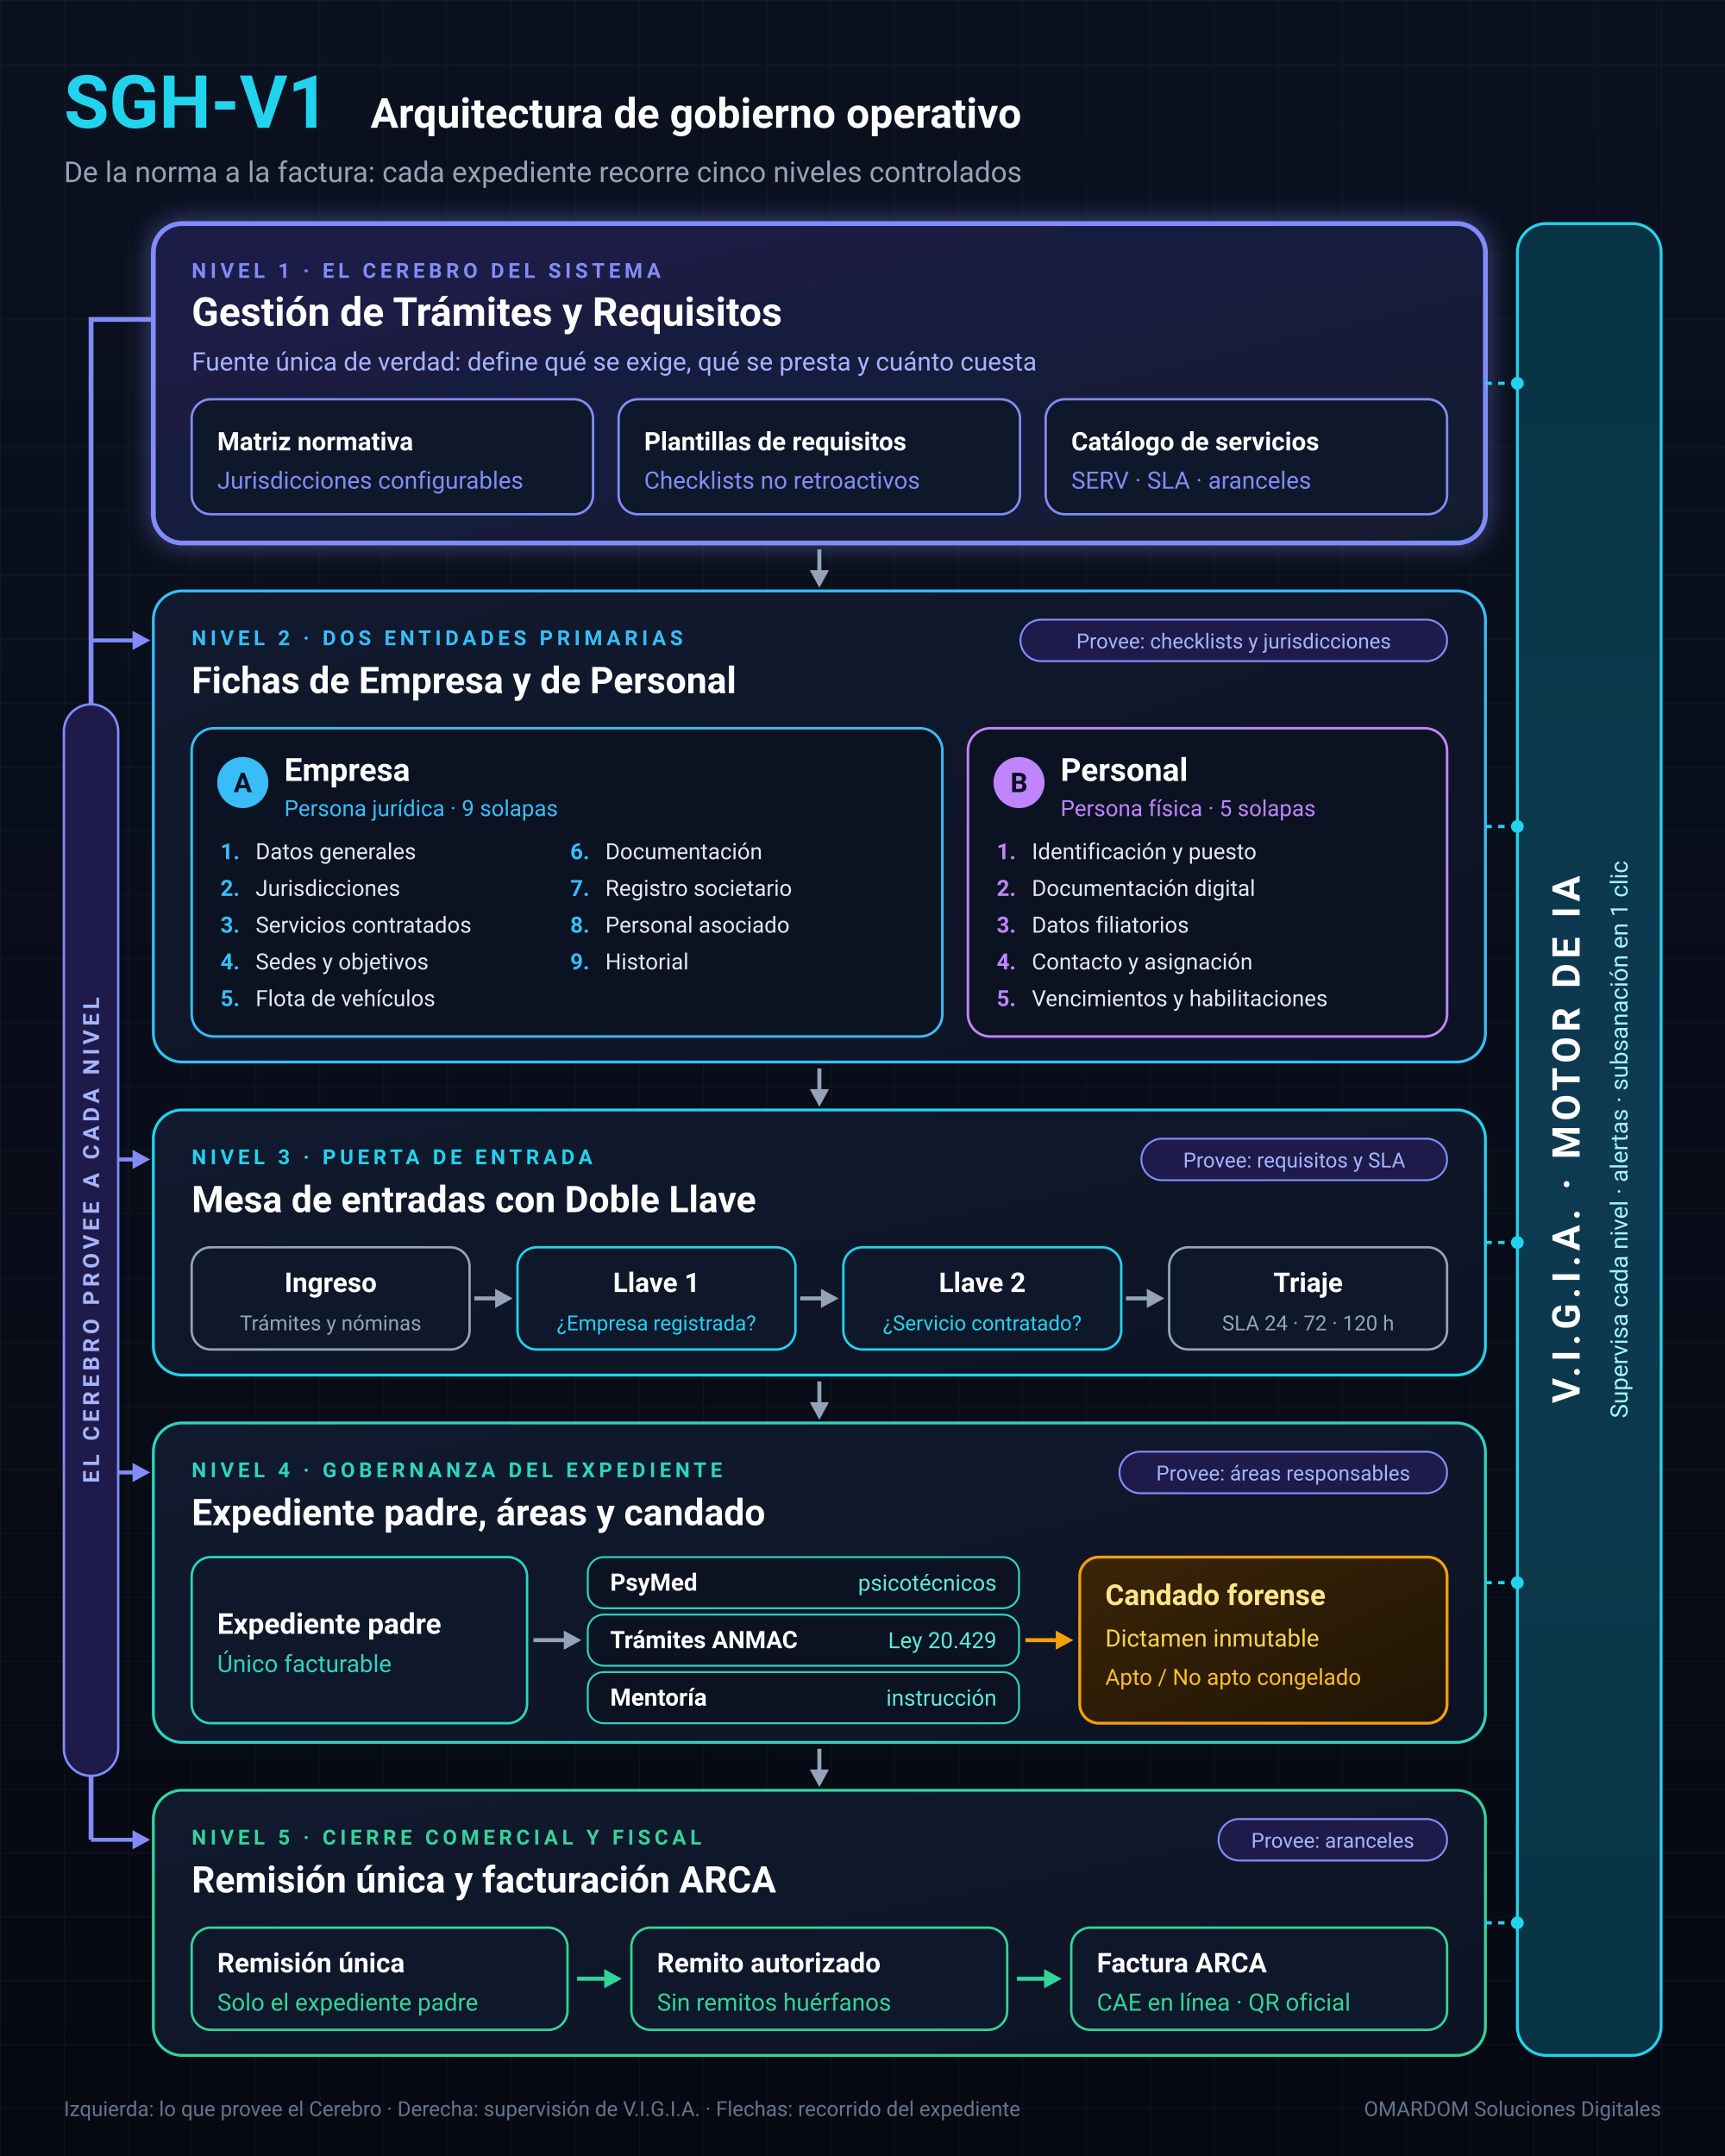
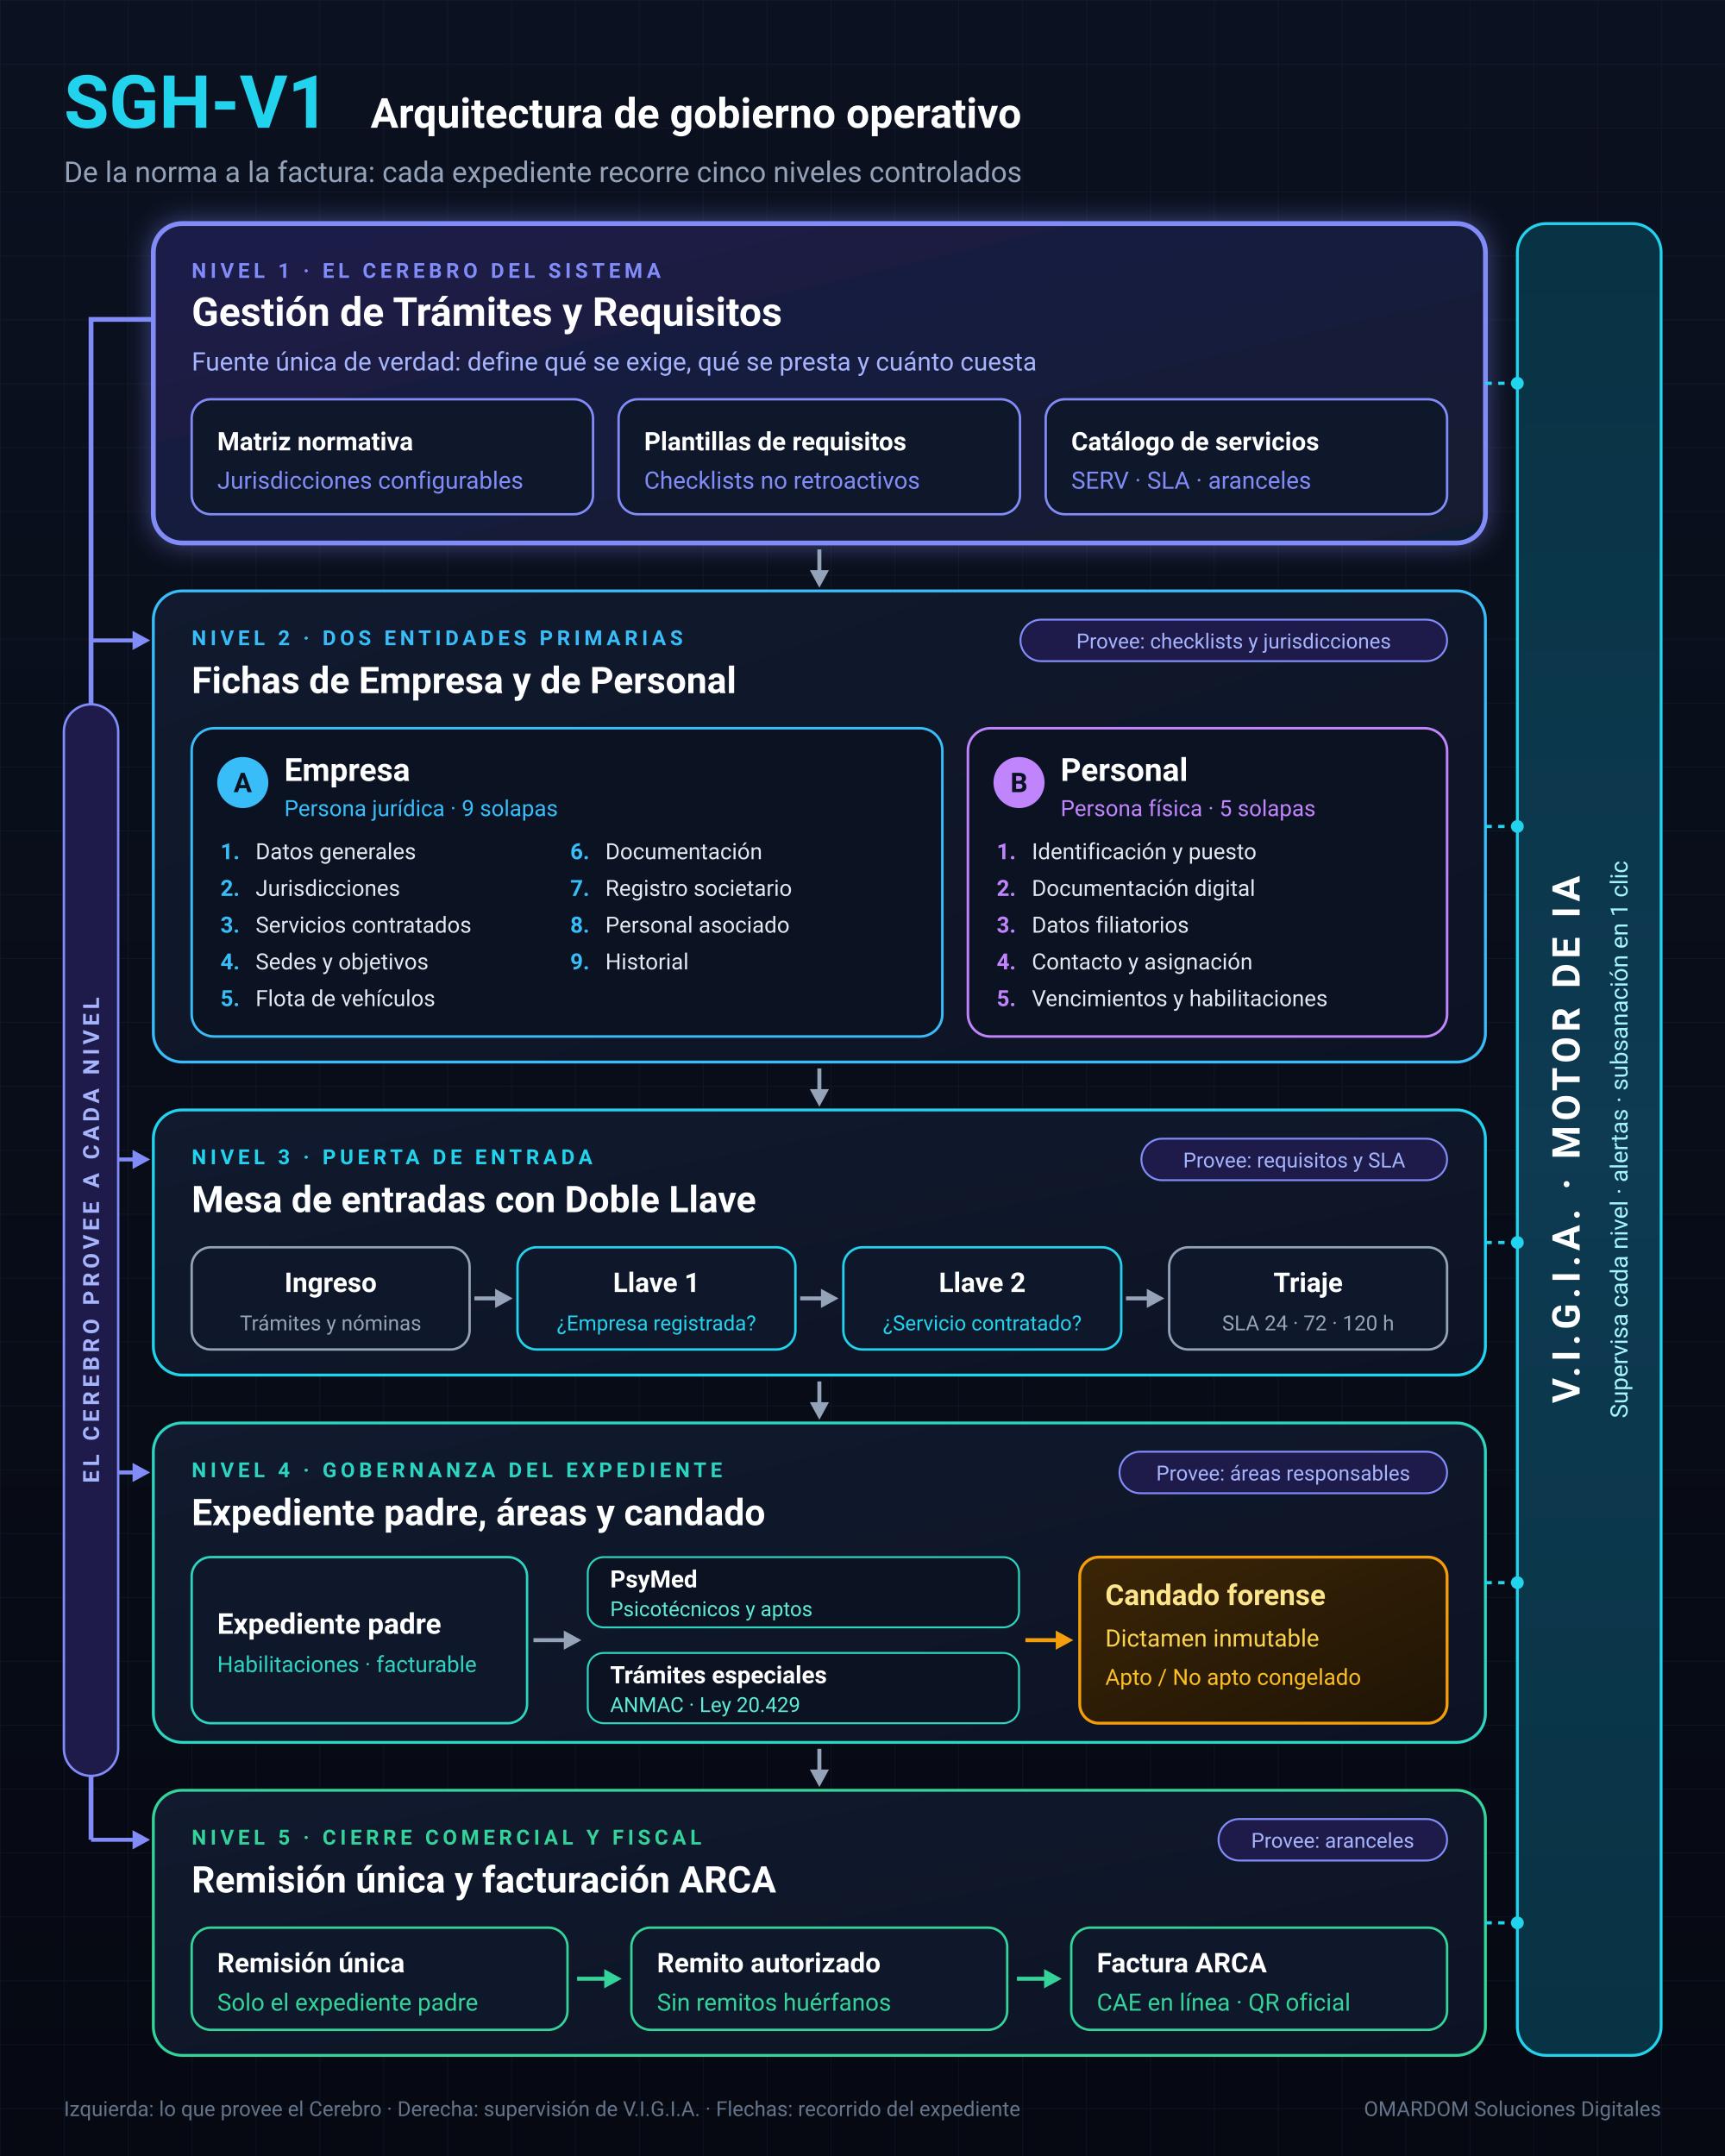
<svg xmlns="http://www.w3.org/2000/svg" viewBox="0 0 1080 1350" width="1080" height="1350" role="img" aria-labelledby="t d" font-family="'Segoe UI', Roboto, 'Helvetica Neue', Helvetica, Arial, sans-serif">
  <defs>
    <linearGradient id="bg" x1="0" y1="0" x2="0" y2="1">
      <stop offset="0" stop-color="#0b1120" />
      <stop offset="1" stop-color="#060912" />
    </linearGradient>
    <linearGradient id="tierbg" x1="0" y1="0" x2="1" y2="1">
      <stop offset="0" stop-color="#111a2e" />
      <stop offset="1" stop-color="#0c1324" />
    </linearGradient>
    <linearGradient id="hero" x1="0" y1="0" x2="1" y2="1">
      <stop offset="0" stop-color="#1e1b4b" />
      <stop offset="1" stop-color="#111a2e" />
    </linearGradient>
    <linearGradient id="amber" x1="0" y1="0" x2="1" y2="1">
      <stop offset="0" stop-color="#3b2506" />
      <stop offset="1" stop-color="#1f1405" />
    </linearGradient>
    <linearGradient id="vigia" x1="0" y1="0" x2="0" y2="1">
      <stop offset="0" stop-color="#083344" />
      <stop offset="0.5" stop-color="#0e3a52" />
      <stop offset="1" stop-color="#083344" />
    </linearGradient>
    <filter id="glow" x="-5%" y="-10%" width="110%" height="120%">
      <feDropShadow dx="0" dy="0" stdDeviation="8" flood-color="#818cf8" flood-opacity="0.45" />
    </filter>
    <pattern id="grid" width="40" height="40" patternUnits="userSpaceOnUse">
      <path d="M40 0H0V40" fill="none" stroke="#1e293b" stroke-width="0.6" opacity="0.5" />
    </pattern>
  </defs>
  <rect width="1080" height="1350" fill="url(#bg)" />
  <rect width="1080" height="1350" fill="url(#grid)" />
  <text x="40.0" y="80.0" font-size="46" fill="#22d3ee" font-weight="700" text-anchor="start">SGH-V1</text>
  <text x="232.0" y="80.0" font-size="26" fill="#ffffff" font-weight="700" text-anchor="start">Arquitectura de gobierno operativo</text>
  <text x="40.0" y="114.0" font-size="18" fill="#94a3b8" text-anchor="start">De la norma a la factura: cada expediente recorre cinco niveles controlados</text>
  <rect x="96.0" y="140.0" width="834.0" height="200.0" rx="18" fill="url(#hero)" stroke="#818cf8" stroke-width="3" filter="url(#glow)" />
  <text x="120.0" y="174.0" font-size="13" fill="#818cf8" font-weight="700" letter-spacing="2.5" text-anchor="start">NIVEL 1 · EL CEREBRO DEL SISTEMA</text>
  <text x="120.0" y="204.0" font-size="25" fill="#ffffff" font-weight="700" text-anchor="start">Gestión de Trámites y Requisitos</text>
  <text x="120.0" y="232.0" font-size="16" fill="#a5b4fc" text-anchor="start">Fuente única de verdad: define qué se exige, qué se presta y cuánto cuesta</text>
  <rect x="120.0" y="250.0" width="251.3" height="72.0" rx="12" fill="#0f172a" stroke="#818cf8" stroke-width="1.5" />
  <text x="136.0" y="282.0" font-size="16" fill="#ffffff" font-weight="700" text-anchor="start">Matriz normativa</text>
  <text x="136.0" y="306.0" font-size="15" fill="#818cf8" text-anchor="start">Jurisdicciones configurables</text>
  <rect x="387.3" y="250.0" width="251.3" height="72.0" rx="12" fill="#0f172a" stroke="#818cf8" stroke-width="1.5" />
  <text x="403.3" y="282.0" font-size="16" fill="#ffffff" font-weight="700" text-anchor="start">Plantillas de requisitos</text>
  <text x="403.3" y="306.0" font-size="15" fill="#818cf8" text-anchor="start">Checklists no retroactivos</text>
  <rect x="654.7" y="250.0" width="251.3" height="72.0" rx="12" fill="#0f172a" stroke="#818cf8" stroke-width="1.5" />
  <text x="670.7" y="282.0" font-size="16" fill="#ffffff" font-weight="700" text-anchor="start">Catálogo de servicios</text>
  <text x="670.7" y="306.0" font-size="15" fill="#818cf8" text-anchor="start">SERV · SLA · aranceles</text>
  <line x1="513.0" y1="344.0" x2="513.0" y2="360.0" stroke="#94a3b8" stroke-width="2.5" />
  <path d="M513.0 368.0 l-6 -11 h12 z" fill="#94a3b8" />
  <rect x="96.0" y="370.0" width="834.0" height="295.0" rx="18" fill="url(#tierbg)" stroke="#38bdf8" stroke-width="1.8" />
  <text x="120.0" y="404.0" font-size="13" fill="#38bdf8" font-weight="700" letter-spacing="2.5" text-anchor="start">NIVEL 2 · DOS ENTIDADES PRIMARIAS</text>
  <text x="120.0" y="434.0" font-size="23" fill="#ffffff" font-weight="700" text-anchor="start">Fichas de Empresa y de Personal</text>
  <rect x="638.9" y="388.0" width="267.1" height="26.0" rx="13" fill="#1e1b4b" stroke="#818cf8" stroke-width="1.2" />
  <text x="772.4" y="406.0" font-size="13" fill="#a5b4fc" text-anchor="middle">Provee: checklists y jurisdicciones</text>
  <rect x="120.0" y="456.0" width="470.0" height="193.0" rx="14" fill="#0b1222" stroke="#38bdf8" stroke-width="1.6" />
  <circle cx="152.0" cy="490.0" r="16" fill="#38bdf8" />
  <text x="152.0" y="496.0" font-size="17" fill="#0b1222" font-weight="700" text-anchor="middle">A</text>
  <text x="178.0" y="489.0" font-size="20" fill="#ffffff" font-weight="700" text-anchor="start">Empresa</text>
  <text x="178.0" y="511.0" font-size="14" fill="#38bdf8" text-anchor="start">Persona jurídica · 9 solapas</text>
  <text x="138.0" y="538.0" font-size="14" fill="#38bdf8" font-weight="700" text-anchor="start">1.</text>
  <text x="160.0" y="538.0" font-size="14" fill="#e2e8f0" text-anchor="start">Datos generales</text>
  <text x="138.0" y="561.0" font-size="14" fill="#38bdf8" font-weight="700" text-anchor="start">2.</text>
  <text x="160.0" y="561.0" font-size="14" fill="#e2e8f0" text-anchor="start">Jurisdicciones</text>
  <text x="138.0" y="584.0" font-size="14" fill="#38bdf8" font-weight="700" text-anchor="start">3.</text>
  <text x="160.0" y="584.0" font-size="14" fill="#e2e8f0" text-anchor="start">Servicios contratados</text>
  <text x="138.0" y="607.0" font-size="14" fill="#38bdf8" font-weight="700" text-anchor="start">4.</text>
  <text x="160.0" y="607.0" font-size="14" fill="#e2e8f0" text-anchor="start">Sedes y objetivos</text>
  <text x="138.0" y="630.0" font-size="14" fill="#38bdf8" font-weight="700" text-anchor="start">5.</text>
  <text x="160.0" y="630.0" font-size="14" fill="#e2e8f0" text-anchor="start">Flota de vehículos</text>
  <text x="357.0" y="538.0" font-size="14" fill="#38bdf8" font-weight="700" text-anchor="start">6.</text>
  <text x="379.0" y="538.0" font-size="14" fill="#e2e8f0" text-anchor="start">Documentación</text>
  <text x="357.0" y="561.0" font-size="14" fill="#38bdf8" font-weight="700" text-anchor="start">7.</text>
  <text x="379.0" y="561.0" font-size="14" fill="#e2e8f0" text-anchor="start">Registro societario</text>
  <text x="357.0" y="584.0" font-size="14" fill="#38bdf8" font-weight="700" text-anchor="start">8.</text>
  <text x="379.0" y="584.0" font-size="14" fill="#e2e8f0" text-anchor="start">Personal asociado</text>
  <text x="357.0" y="607.0" font-size="14" fill="#38bdf8" font-weight="700" text-anchor="start">9.</text>
  <text x="379.0" y="607.0" font-size="14" fill="#e2e8f0" text-anchor="start">Historial</text>
  <rect x="606.0" y="456.0" width="300.0" height="193.0" rx="14" fill="#0b1222" stroke="#c084fc" stroke-width="1.6" />
  <circle cx="638.0" cy="490.0" r="16" fill="#c084fc" />
  <text x="638.0" y="496.0" font-size="17" fill="#0b1222" font-weight="700" text-anchor="middle">B</text>
  <text x="664.0" y="489.0" font-size="20" fill="#ffffff" font-weight="700" text-anchor="start">Personal</text>
  <text x="664.0" y="511.0" font-size="14" fill="#c084fc" text-anchor="start">Persona física · 5 solapas</text>
  <text x="624.0" y="538.0" font-size="14" fill="#c084fc" font-weight="700" text-anchor="start">1.</text>
  <text x="646.0" y="538.0" font-size="14" fill="#e2e8f0" text-anchor="start">Identificación y puesto</text>
  <text x="624.0" y="561.0" font-size="14" fill="#c084fc" font-weight="700" text-anchor="start">2.</text>
  <text x="646.0" y="561.0" font-size="14" fill="#e2e8f0" text-anchor="start">Documentación digital</text>
  <text x="624.0" y="584.0" font-size="14" fill="#c084fc" font-weight="700" text-anchor="start">3.</text>
  <text x="646.0" y="584.0" font-size="14" fill="#e2e8f0" text-anchor="start">Datos filiatorios</text>
  <text x="624.0" y="607.0" font-size="14" fill="#c084fc" font-weight="700" text-anchor="start">4.</text>
  <text x="646.0" y="607.0" font-size="14" fill="#e2e8f0" text-anchor="start">Contacto y asignación</text>
  <text x="624.0" y="630.0" font-size="14" fill="#c084fc" font-weight="700" text-anchor="start">5.</text>
  <text x="646.0" y="630.0" font-size="14" fill="#e2e8f0" text-anchor="start">Vencimientos y habilitaciones</text>
  <line x1="513.0" y1="669.0" x2="513.0" y2="685.0" stroke="#94a3b8" stroke-width="2.5" />
  <path d="M513.0 693.0 l-6 -11 h12 z" fill="#94a3b8" />
  <rect x="96.0" y="695.0" width="834.0" height="166.0" rx="18" fill="url(#tierbg)" stroke="#22d3ee" stroke-width="1.8" />
  <text x="120.0" y="729.0" font-size="13" fill="#22d3ee" font-weight="700" letter-spacing="2.5" text-anchor="start">NIVEL 3 · PUERTA DE ENTRADA</text>
  <text x="120.0" y="759.0" font-size="23" fill="#ffffff" font-weight="700" text-anchor="start">Mesa de entradas con Doble Llave</text>
  <rect x="714.6" y="713.0" width="191.4" height="26.0" rx="13" fill="#1e1b4b" stroke="#818cf8" stroke-width="1.2" />
  <text x="810.3" y="731.0" font-size="13" fill="#a5b4fc" text-anchor="middle">Provee: requisitos y SLA</text>
  <rect x="120.0" y="781.0" width="174.0" height="64.0" rx="12" fill="#0f172a" stroke="#94a3b8" stroke-width="1.5" />
  <text x="207.0" y="809.0" font-size="17" fill="#ffffff" font-weight="700" text-anchor="middle">Ingreso</text>
  <text x="207.0" y="833.0" font-size="13" fill="#94a3b8" text-anchor="middle">Trámites y nóminas</text>
  <line x1="297.0" y1="813.0" x2="313.0" y2="813.0" stroke="#94a3b8" stroke-width="2.5" />
  <path d="M321.0 813.0 l-11 -6 v12 z" fill="#94a3b8" />
  <rect x="324.0" y="781.0" width="174.0" height="64.0" rx="12" fill="#0f172a" stroke="#22d3ee" stroke-width="1.5" />
  <text x="411.0" y="809.0" font-size="17" fill="#ffffff" font-weight="700" text-anchor="middle">Llave 1</text>
  <text x="411.0" y="833.0" font-size="13" fill="#22d3ee" text-anchor="middle">¿Empresa registrada?</text>
  <line x1="501.0" y1="813.0" x2="517.0" y2="813.0" stroke="#94a3b8" stroke-width="2.5" />
  <path d="M525.0 813.0 l-11 -6 v12 z" fill="#94a3b8" />
  <rect x="528.0" y="781.0" width="174.0" height="64.0" rx="12" fill="#0f172a" stroke="#22d3ee" stroke-width="1.5" />
  <text x="615.0" y="809.0" font-size="17" fill="#ffffff" font-weight="700" text-anchor="middle">Llave 2</text>
  <text x="615.0" y="833.0" font-size="13" fill="#22d3ee" text-anchor="middle">¿Servicio contratado?</text>
  <line x1="705.0" y1="813.0" x2="721.0" y2="813.0" stroke="#94a3b8" stroke-width="2.5" />
  <path d="M729.0 813.0 l-11 -6 v12 z" fill="#94a3b8" />
  <rect x="732.0" y="781.0" width="174.0" height="64.0" rx="12" fill="#0f172a" stroke="#94a3b8" stroke-width="1.5" />
  <text x="819.0" y="809.0" font-size="17" fill="#ffffff" font-weight="700" text-anchor="middle">Triaje</text>
  <text x="819.0" y="833.0" font-size="13" fill="#94a3b8" text-anchor="middle">SLA 24 · 72 · 120 h</text>
  <line x1="513.0" y1="865.0" x2="513.0" y2="881.0" stroke="#94a3b8" stroke-width="2.5" />
  <path d="M513.0 889.0 l-6 -11 h12 z" fill="#94a3b8" />
  <rect x="96.0" y="891.0" width="834.0" height="200.0" rx="18" fill="url(#tierbg)" stroke="#2dd4bf" stroke-width="1.8" />
  <text x="120.0" y="925.0" font-size="13" fill="#2dd4bf" font-weight="700" letter-spacing="2.5" text-anchor="start">NIVEL 4 · GOBERNANZA DEL EXPEDIENTE</text>
  <text x="120.0" y="955.0" font-size="23" fill="#ffffff" font-weight="700" text-anchor="start">Expediente padre, áreas y candado</text>
  <rect x="700.9" y="909.0" width="205.1" height="26.0" rx="13" fill="#1e1b4b" stroke="#818cf8" stroke-width="1.2" />
  <text x="803.4" y="927.0" font-size="13" fill="#a5b4fc" text-anchor="middle">Provee: áreas responsables</text>
  <rect x="120.0" y="975.0" width="210.0" height="104.0" rx="12" fill="#0f172a" stroke="#2dd4bf" stroke-width="1.5" />
  <text x="136.0" y="1023.0" font-size="18" fill="#ffffff" font-weight="700" text-anchor="start">Expediente padre</text>
-   <text x="136.0" y="1047.0" font-size="15" fill="#2dd4bf" text-anchor="start">Único facturable</text>
-   <rect x="368.0" y="975.0" width="270.0" height="32.0" rx="10" fill="#0b1222" stroke="#2dd4bf" stroke-width="1.2" />
-   <text x="382.0" y="996.0" font-size="15" fill="#ffffff" font-weight="700" text-anchor="start">PsyMed</text>
-   <text x="624.0" y="996.0" font-size="14" fill="#5eead4" text-anchor="end">psicotécnicos</text>
-   <rect x="368.0" y="1011.0" width="270.0" height="32.0" rx="10" fill="#0b1222" stroke="#2dd4bf" stroke-width="1.2" />
-   <text x="382.0" y="1032.0" font-size="15" fill="#ffffff" font-weight="700" text-anchor="start">Trámites ANMAC</text>
-   <text x="624.0" y="1032.0" font-size="14" fill="#5eead4" text-anchor="end">Ley 20.429</text>
-   <rect x="368.0" y="1047.0" width="270.0" height="32.0" rx="10" fill="#0b1222" stroke="#2dd4bf" stroke-width="1.2" />
-   <text x="382.0" y="1068.0" font-size="15" fill="#ffffff" font-weight="700" text-anchor="start">Mentoría</text>
-   <text x="624.0" y="1068.0" font-size="14" fill="#5eead4" text-anchor="end">instrucción</text>
+   <text x="136.0" y="1047.0" font-size="14" fill="#2dd4bf" text-anchor="start">Habilitaciones · facturable</text>
+   <rect x="368.0" y="975.0" width="270.0" height="44.0" rx="10" fill="#0b1222" stroke="#2dd4bf" stroke-width="1.2" />
+   <text x="382.0" y="994.0" font-size="15" fill="#ffffff" font-weight="700" text-anchor="start">PsyMed</text>
+   <text x="382.0" y="1012.0" font-size="13" fill="#5eead4" text-anchor="start">Psicotécnicos y aptos</text>
+   <rect x="368.0" y="1035.0" width="270.0" height="44.0" rx="10" fill="#0b1222" stroke="#2dd4bf" stroke-width="1.2" />
+   <text x="382.0" y="1054.0" font-size="15" fill="#ffffff" font-weight="700" text-anchor="start">Trámites especiales</text>
+   <text x="382.0" y="1072.0" font-size="13" fill="#5eead4" text-anchor="start">ANMAC · Ley 20.429</text>
  <line x1="334.0" y1="1027.0" x2="356.0" y2="1027.0" stroke="#94a3b8" stroke-width="2.5" />
  <path d="M364.0 1027.0 l-11 -6 v12 z" fill="#94a3b8" />
  <line x1="642.0" y1="1027.0" x2="664.0" y2="1027.0" stroke="#f59e0b" stroke-width="2.5" />
  <path d="M672.0 1027.0 l-11 -6 v12 z" fill="#f59e0b" />
  <rect x="676.0" y="975.0" width="230.0" height="104.0" rx="12" fill="url(#amber)" stroke="#f59e0b" stroke-width="1.8" />
  <text x="692.0" y="1005.0" font-size="18" fill="#fde68a" font-weight="700" text-anchor="start">Candado forense</text>
  <text x="692.0" y="1031.0" font-size="15" fill="#fcd34d" text-anchor="start">Dictamen inmutable</text>
  <text x="692.0" y="1055.0" font-size="14" fill="#fbbf24" text-anchor="start">Apto / No apto congelado</text>
  <line x1="513.0" y1="1095.0" x2="513.0" y2="1111.0" stroke="#94a3b8" stroke-width="2.5" />
  <path d="M513.0 1119.0 l-6 -11 h12 z" fill="#94a3b8" />
  <rect x="96.0" y="1121.0" width="834.0" height="166.0" rx="18" fill="url(#tierbg)" stroke="#34d399" stroke-width="1.8" />
  <text x="120.0" y="1155.0" font-size="13" fill="#34d399" font-weight="700" letter-spacing="2.5" text-anchor="start">NIVEL 5 · CIERRE COMERCIAL Y FISCAL</text>
  <text x="120.0" y="1185.0" font-size="23" fill="#ffffff" font-weight="700" text-anchor="start">Remisión única y facturación ARCA</text>
  <rect x="762.9" y="1139.0" width="143.1" height="26.0" rx="13" fill="#1e1b4b" stroke="#818cf8" stroke-width="1.2" />
  <text x="834.4" y="1157.0" font-size="13" fill="#a5b4fc" text-anchor="middle">Provee: aranceles</text>
  <rect x="120.0" y="1207.0" width="235.3" height="64.0" rx="12" fill="#0f172a" stroke="#34d399" stroke-width="1.5" />
  <text x="136.0" y="1235.0" font-size="17" fill="#ffffff" font-weight="700" text-anchor="start">Remisión única</text>
  <text x="136.0" y="1259.0" font-size="15" fill="#34d399" text-anchor="start">Solo el expediente padre</text>
  <line x1="361.3" y1="1239.0" x2="381.3" y2="1239.0" stroke="#34d399" stroke-width="2.5" />
  <path d="M389.3 1239.0 l-11 -6 v12 z" fill="#34d399" />
  <rect x="395.3" y="1207.0" width="235.3" height="64.0" rx="12" fill="#0f172a" stroke="#34d399" stroke-width="1.5" />
  <text x="411.3" y="1235.0" font-size="17" fill="#ffffff" font-weight="700" text-anchor="start">Remito autorizado</text>
  <text x="411.3" y="1259.0" font-size="15" fill="#34d399" text-anchor="start">Sin remitos huérfanos</text>
  <line x1="636.7" y1="1239.0" x2="656.7" y2="1239.0" stroke="#34d399" stroke-width="2.5" />
  <path d="M664.7 1239.0 l-11 -6 v12 z" fill="#34d399" />
  <rect x="670.7" y="1207.0" width="235.3" height="64.0" rx="12" fill="#0f172a" stroke="#34d399" stroke-width="1.5" />
  <text x="686.7" y="1235.0" font-size="17" fill="#ffffff" font-weight="700" text-anchor="start">Factura ARCA</text>
  <text x="686.7" y="1259.0" font-size="15" fill="#34d399" text-anchor="start">CAE en línea · QR oficial</text>
  <path d="M96 200 H57.0 V1152.0" fill="none" stroke="#818cf8" stroke-width="3" />
  <rect x="40.0" y="441.0" width="34.0" height="671.0" rx="17" fill="#1e1b4b" stroke="#818cf8" stroke-width="1.5" />
  <g transform="rotate(-90 57.0 776.5)">
    <text x="57.0" y="781.5" font-size="14" fill="#a5b4fc" font-weight="700" letter-spacing="2.5" text-anchor="middle">EL CEREBRO PROVEE A CADA NIVEL</text>
  </g>
  <line x1="57.0" y1="401.0" x2="86.0" y2="401.0" stroke="#818cf8" stroke-width="2.5" />
  <path d="M94.0 401.0 l-11 -6 v12 z" fill="#818cf8" />
  <line x1="74.0" y1="726.0" x2="86.0" y2="726.0" stroke="#818cf8" stroke-width="2.5" />
  <path d="M94.0 726.0 l-11 -6 v12 z" fill="#818cf8" />
  <line x1="74.0" y1="922.0" x2="86.0" y2="922.0" stroke="#818cf8" stroke-width="2.5" />
  <path d="M94.0 922.0 l-11 -6 v12 z" fill="#818cf8" />
  <line x1="57.0" y1="1152.0" x2="86.0" y2="1152.0" stroke="#818cf8" stroke-width="2.5" />
  <path d="M94.0 1152.0 l-11 -6 v12 z" fill="#818cf8" />
  <rect x="950.0" y="140.0" width="90.0" height="1147.0" rx="18" fill="url(#vigia)" stroke="#22d3ee" stroke-width="1.8" />
  <line x1="930" y1="240.0" x2="950" y2="240.0" stroke="#22d3ee" stroke-width="2" stroke-dasharray="4 4" />
  <circle cx="950" cy="240.0" r="4" fill="#22d3ee" />
  <line x1="930" y1="517.5" x2="950" y2="517.5" stroke="#22d3ee" stroke-width="2" stroke-dasharray="4 4" />
  <circle cx="950" cy="517.5" r="4" fill="#22d3ee" />
  <line x1="930" y1="778.0" x2="950" y2="778.0" stroke="#22d3ee" stroke-width="2" stroke-dasharray="4 4" />
  <circle cx="950" cy="778.0" r="4" fill="#22d3ee" />
  <line x1="930" y1="991.0" x2="950" y2="991.0" stroke="#22d3ee" stroke-width="2" stroke-dasharray="4 4" />
  <circle cx="950" cy="991.0" r="4" fill="#22d3ee" />
  <line x1="930" y1="1204.0" x2="950" y2="1204.0" stroke="#22d3ee" stroke-width="2" stroke-dasharray="4 4" />
  <circle cx="950" cy="1204.0" r="4" fill="#22d3ee" />
  <g transform="rotate(-90 995.0 713.5)">
    <text x="995.0" y="707.5" font-size="24" fill="#ffffff" font-weight="700" letter-spacing="3" text-anchor="middle">V.I.G.I.A. · MOTOR DE IA</text>
    <text x="995.0" y="737.5" font-size="15" fill="#a5f3fc" text-anchor="middle">Supervisa cada nivel · alertas · subsanación en 1 clic</text>
  </g>
  <text x="40.0" y="1325.0" font-size="13" fill="#64748b" text-anchor="start">Izquierda: lo que provee el Cerebro · Derecha: supervisión de V.I.G.I.A. · Flechas: recorrido del expediente</text>
  <text x="1040.0" y="1325.0" font-size="13" fill="#64748b" text-anchor="end">OMARDOM Soluciones Digitales</text>
</svg>
